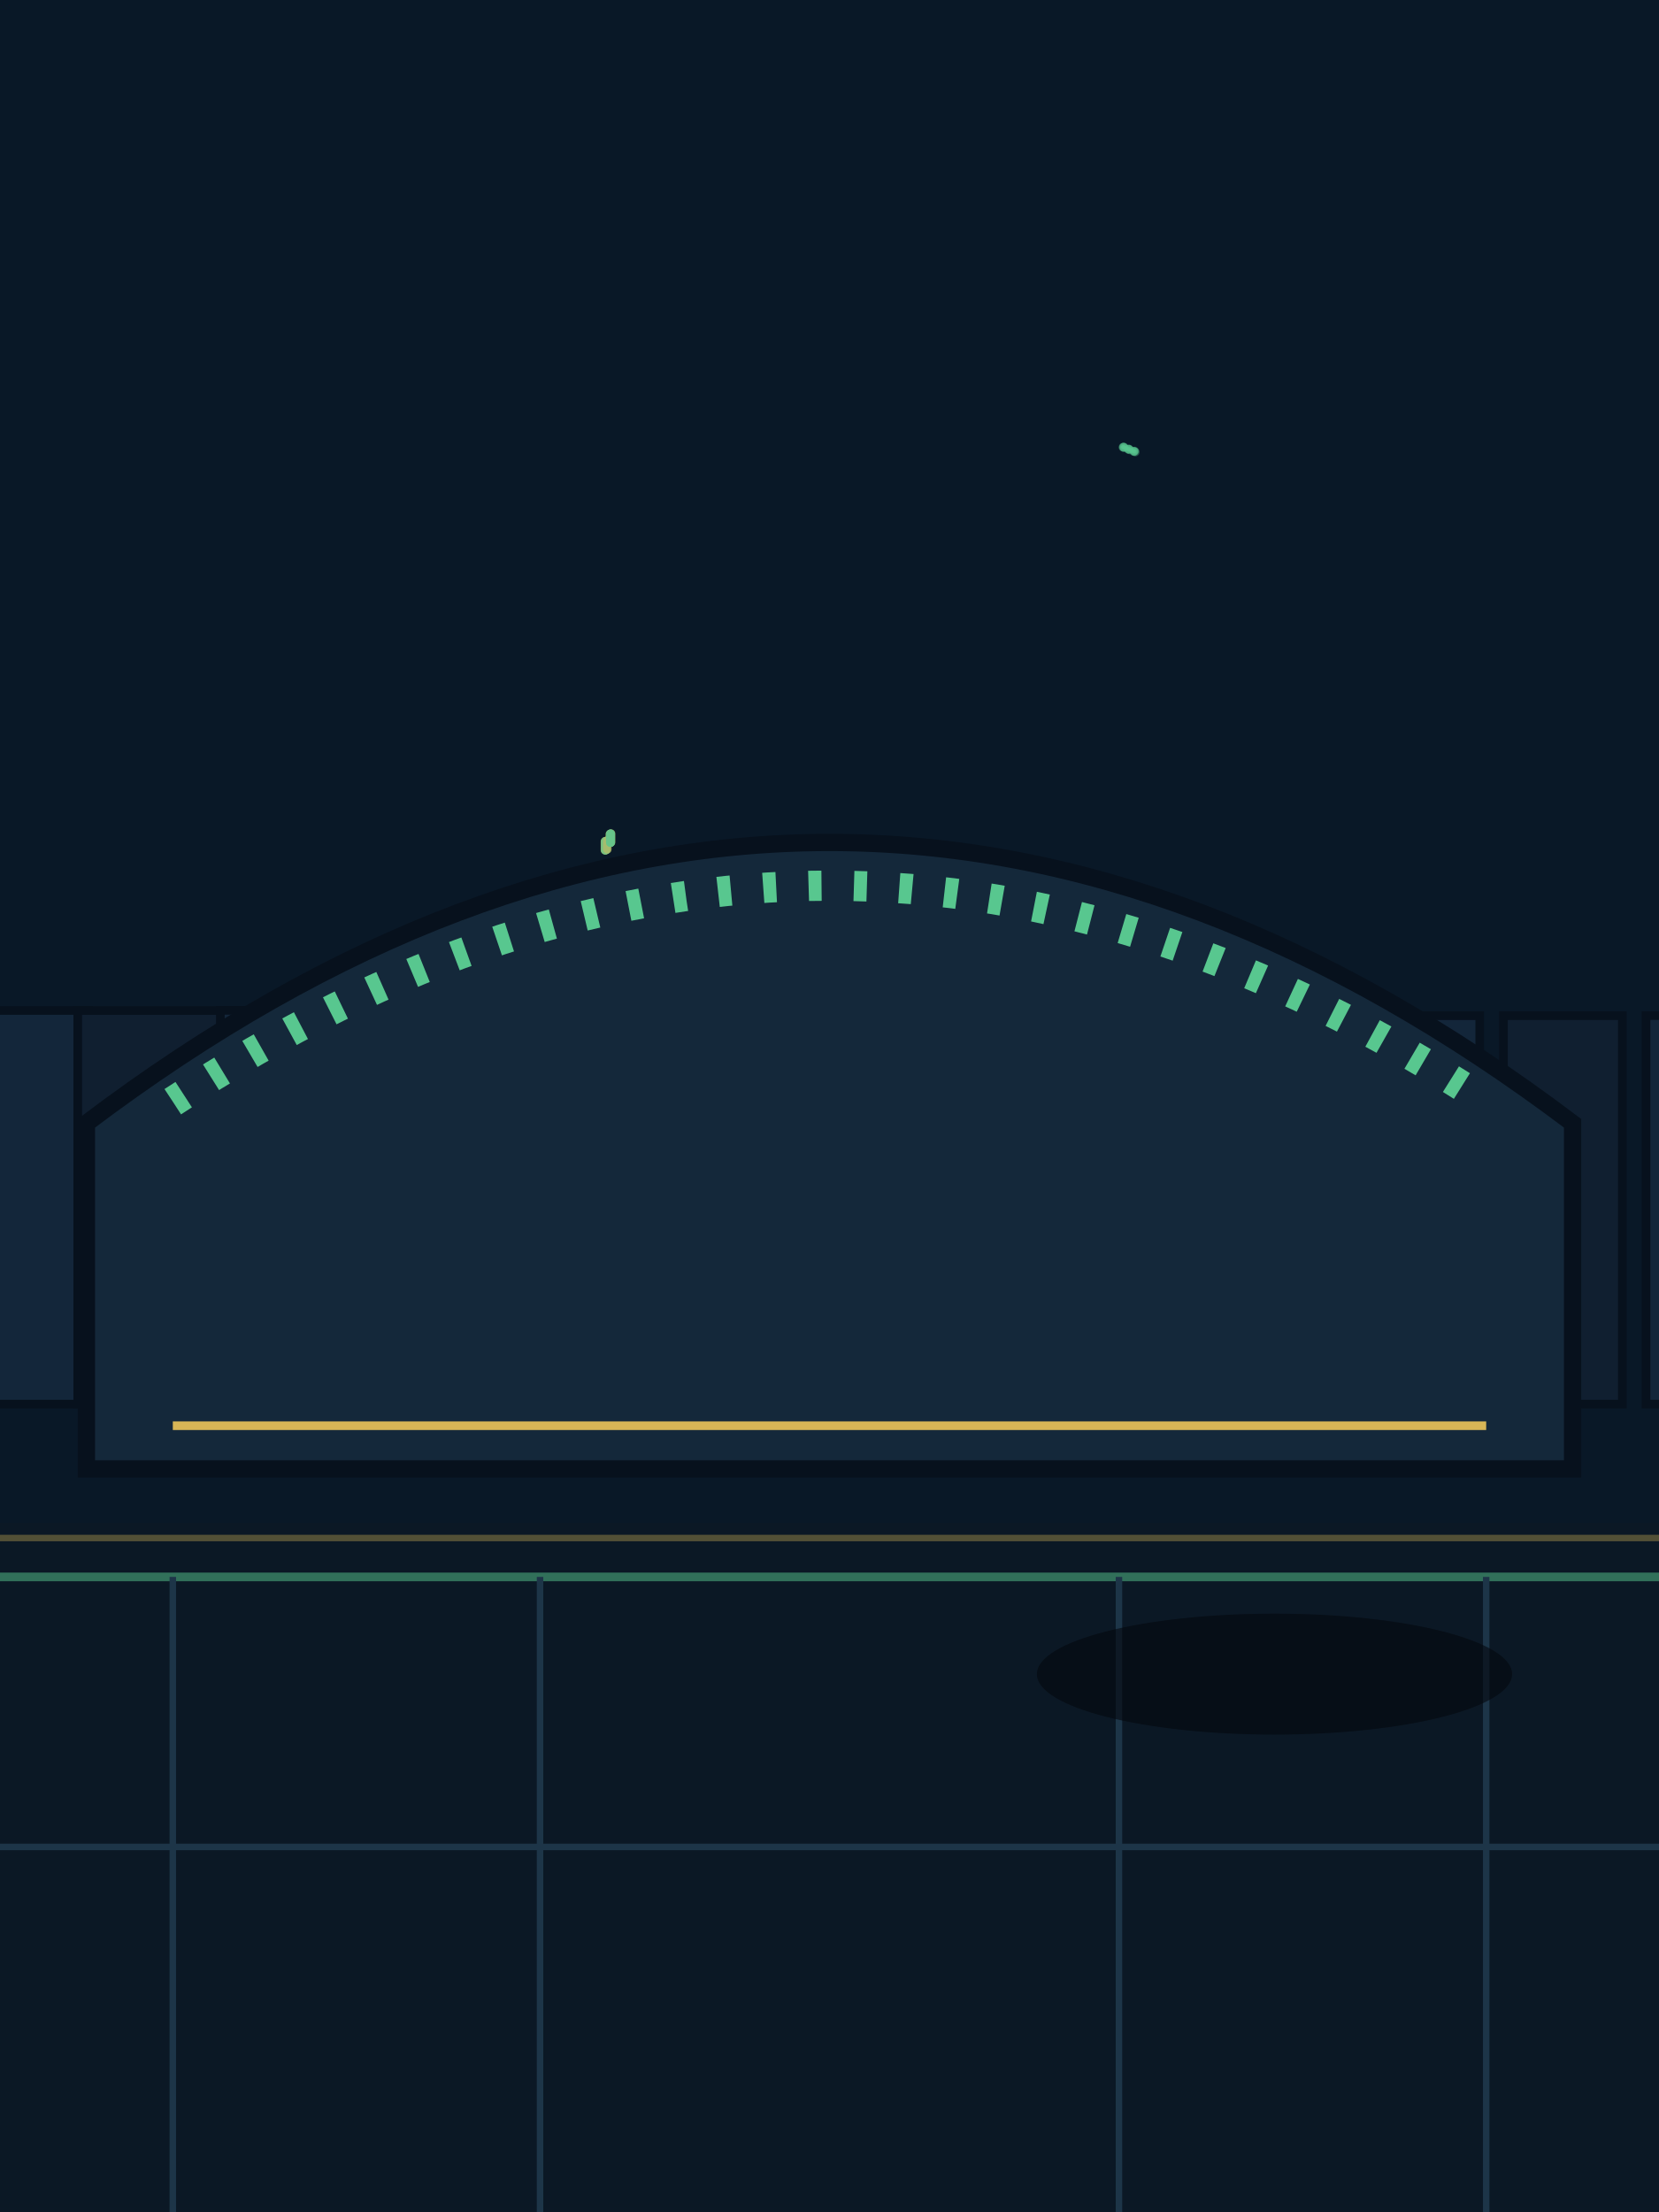
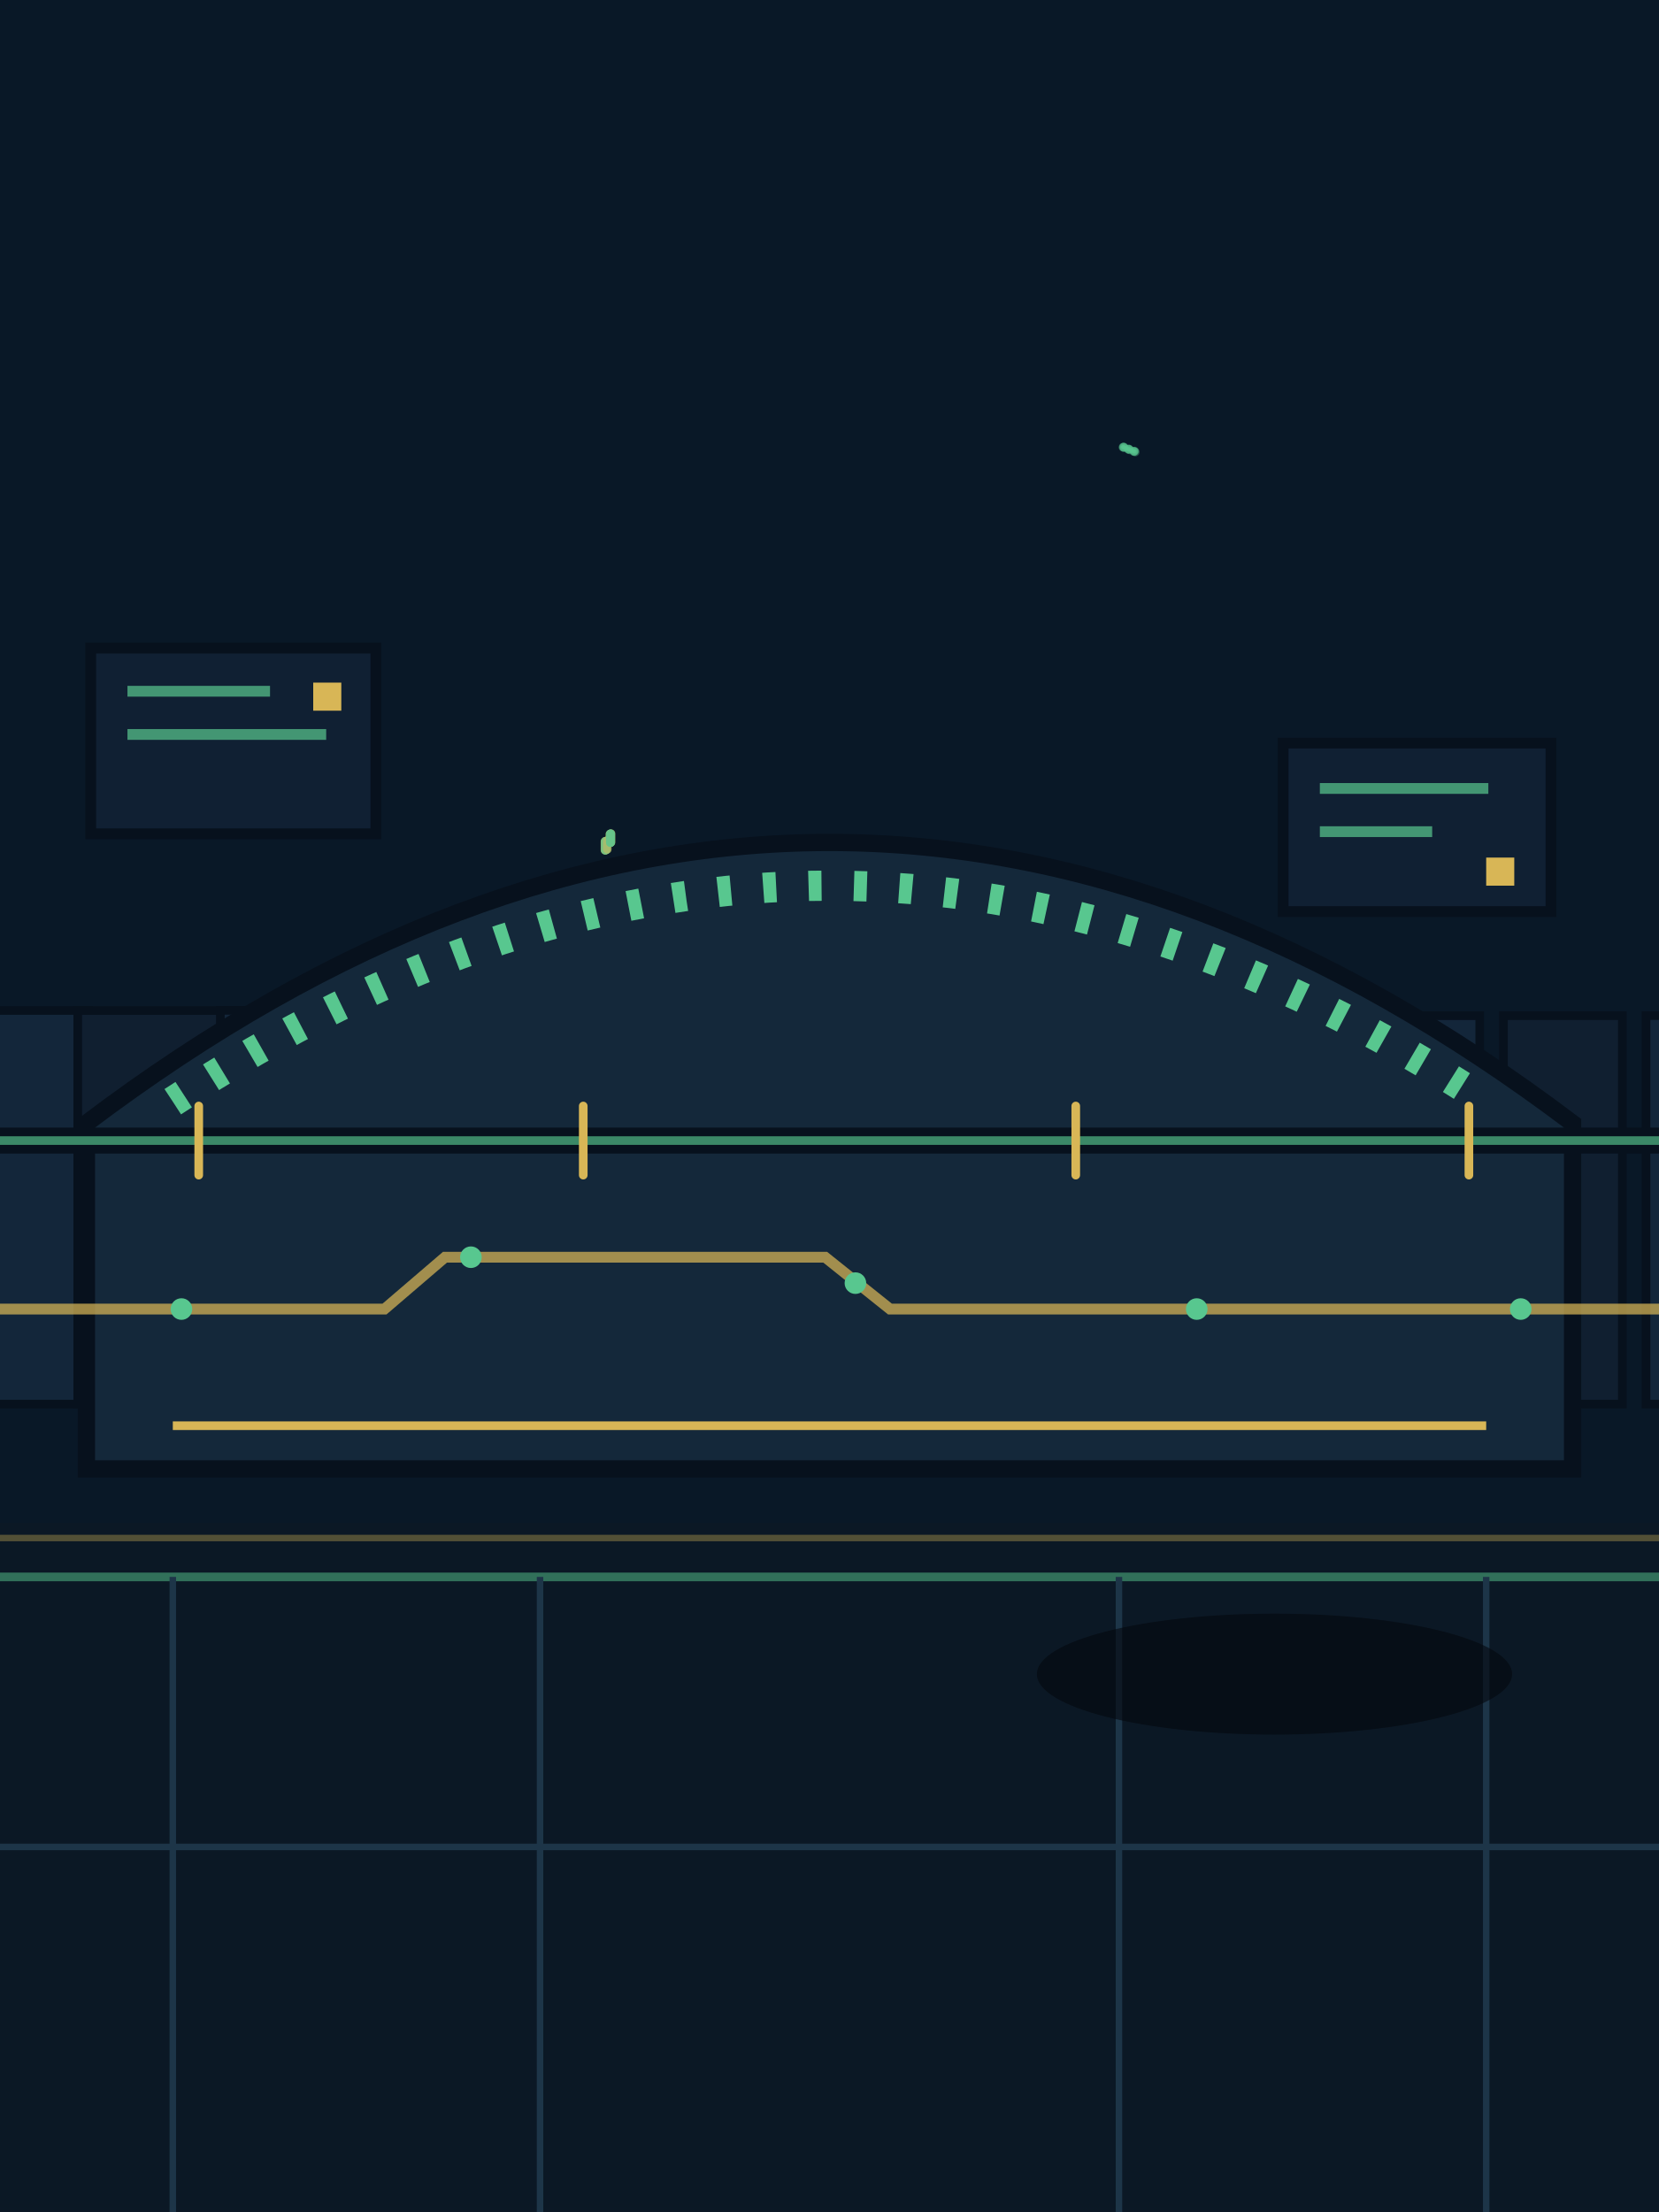
<svg xmlns="http://www.w3.org/2000/svg" width="768" height="1024" viewBox="0 0 768 1024">
  <rect width="768" height="1024" fill="#152d27" />
  <rect width="768" height="740" fill="#091827" />
  <circle cx="524.851" cy="208.98" r="1" fill="#58c78f" opacity=".35" />
  <circle cx="524.928" cy="209.01" r="2" fill="#58c78f" opacity=".35" />
  <circle cx="524.698" cy="208.92" r="1" fill="#58c78f" opacity=".35" />
  <circle cx="524.774" cy="208.95" r="2" fill="#58c78f" opacity=".35" />
  <circle cx="525.158" cy="208.86" r="1" fill="#58c78f" opacity=".35" />
  <circle cx="525.235" cy="208.89" r="2" fill="#58c78f" opacity=".35" />
  <circle cx="525.005" cy="208.8" r="1" fill="#58c78f" opacity=".35" />
  <circle cx="525.082" cy="208.83" r="2" fill="#58c78f" opacity=".35" />
  <circle cx="525.466" cy="209.22" r="1" fill="#58c78f" opacity=".35" />
  <circle cx="525.542" cy="209.25" r="2" fill="#58c78f" opacity=".35" />
  <circle cx="522.47" cy="208.05" r="1" fill="#58c78f" opacity=".35" />
  <circle cx="522.394" cy="208.02" r="2" fill="#58c78f" opacity=".35" />
  <circle cx="522.317" cy="207.99" r="1" fill="#58c78f" opacity=".35" />
  <circle cx="522.24" cy="207.96" r="2" fill="#58c78f" opacity=".35" />
  <circle cx="522.778" cy="207.93" r="1" fill="#58c78f" opacity=".35" />
  <circle cx="522.701" cy="207.9" r="2" fill="#58c78f" opacity=".35" />
  <circle cx="522.624" cy="207.87" r="1" fill="#58c78f" opacity=".35" />
  <circle cx="522.547" cy="207.84" r="2" fill="#58c78f" opacity=".35" />
  <circle cx="523.085" cy="208.29" r="1" fill="#58c78f" opacity=".35" />
  <circle cx="523.008" cy="208.26" r="2" fill="#58c78f" opacity=".35" />
  <circle cx="519.782" cy="207" r="1" fill="#58c78f" opacity=".35" />
  <circle cx="519.859" cy="207.03" r="2" fill="#58c78f" opacity=".35" />
  <circle cx="519.936" cy="207.06" r="1" fill="#58c78f" opacity=".35" />
  <circle cx="520.013" cy="207.09" r="2" fill="#58c78f" opacity=".35" />
  <circle cx="520.09" cy="206.88" r="1" fill="#58c78f" opacity=".35" />
  <circle cx="520.166" cy="206.91" r="2" fill="#58c78f" opacity=".35" />
  <circle cx="520.243" cy="206.94" r="1" fill="#58c78f" opacity=".35" />
  <circle cx="520.32" cy="206.97" r="2" fill="#58c78f" opacity=".35" />
  <circle cx="520.397" cy="207.24" r="1" fill="#58c78f" opacity=".35" />
  <circle cx="520.474" cy="207.27" r="2" fill="#58c78f" opacity=".35" />
  <path d="M-30 650V467.775L-30,467.775 41.041,467.775V650Z" fill="#13263a" stroke="#07111d" stroke-width="4" />
  <path d="M36 650V467.8L36,467.8 107.035,467.8V650Z" fill="#101f30" stroke="#07111d" stroke-width="4" />
  <path d="M102 650V467.725L102,467.725 173.029,467.725V650Z" fill="#13263a" stroke="#07111d" stroke-width="4" />
  <path d="M168 650V467.75L168,467.75 239.024,467.75V650Z" fill="#101f30" stroke="#07111d" stroke-width="4" />
  <path d="M234 650V467.675L234,467.675 305.062,467.675V650Z" fill="#13263a" stroke="#07111d" stroke-width="4" />
  <path d="M300 650V467.7L300,467.7 371.057,467.7V650Z" fill="#101f30" stroke="#07111d" stroke-width="4" />
  <path d="M366 650V467.625L366,467.625 437.052,467.625V650Z" fill="#13263a" stroke="#07111d" stroke-width="4" />
  <path d="M432 650V467.65L432,467.65 503.046,467.65V650Z" fill="#101f30" stroke="#07111d" stroke-width="4" />
  <path d="M498 650V467.575L498,467.575 569.084,467.575V650Z" fill="#13263a" stroke="#07111d" stroke-width="4" />
  <path d="M564 650V467.6L564,467.6 635.079,467.6V650Z" fill="#101f30" stroke="#07111d" stroke-width="4" />
  <path d="M630 650V470.2L630,470.2 685.019,470.2V650Z" fill="#13263a" stroke="#07111d" stroke-width="4" />
  <path d="M696 650V470.175L696,470.175 751.024,470.175V650Z" fill="#101f30" stroke="#07111d" stroke-width="4" />
  <path d="M762 650V470.15L762,470.15 817.008,470.15V650Z" fill="#13263a" stroke="#07111d" stroke-width="4" />
  <rect x="278.48" y="387.484" width="4" height="8" rx="2" fill="#d8b656" opacity=".55" />
  <rect x="278.552" y="387.448" width="4" height="8" rx="2" fill="#58c78f" opacity=".55" />
  <rect x="278.336" y="387.412" width="4" height="8" rx="2" fill="#58c78f" opacity=".55" />
  <rect x="278.408" y="387.376" width="4" height="8" rx="2" fill="#d8b656" opacity=".55" />
  <rect x="278.192" y="387.628" width="4" height="8" rx="2" fill="#58c78f" opacity=".55" />
  <rect x="278.264" y="387.592" width="4" height="8" rx="2" fill="#58c78f" opacity=".55" />
  <rect x="278.048" y="387.556" width="4" height="8" rx="2" fill="#d8b656" opacity=".55" />
  <rect x="278.12" y="387.52" width="4" height="8" rx="2" fill="#58c78f" opacity=".55" />
  <rect x="279.056" y="387.196" width="4" height="8" rx="2" fill="#58c78f" opacity=".55" />
  <rect x="279.128" y="387.16" width="4" height="8" rx="2" fill="#d8b656" opacity=".55" />
  <rect x="280.712" y="383.992" width="4" height="8" rx="2" fill="#58c78f" opacity=".55" />
  <rect x="280.64" y="384.028" width="4" height="8" rx="2" fill="#58c78f" opacity=".55" />
  <rect x="280.856" y="383.92" width="4" height="8" rx="2" fill="#d8b656" opacity=".55" />
  <rect x="280.784" y="383.956" width="4" height="8" rx="2" fill="#58c78f" opacity=".55" />
  <rect x="280.424" y="384.136" width="4" height="8" rx="2" fill="#58c78f" opacity=".55" />
  <rect x="280.352" y="384.172" width="4" height="8" rx="2" fill="#d8b656" opacity=".55" />
  <rect x="280.568" y="384.064" width="4" height="8" rx="2" fill="#58c78f" opacity=".55" />
  <rect x="280.496" y="384.1" width="4" height="8" rx="2" fill="#58c78f" opacity=".55" />
  <path d="M40 520Q384 260 728 520V680H40Z" fill="#14283a" stroke="#07111d" stroke-width="8" />
  <path d="M80 510Q384 310 688 510" fill="none" stroke="#58c78f" stroke-width="14" stroke-dasharray="6 15" />
  <path d="M80 660h608" stroke="#d8b656" stroke-width="4" />
+   <g id="apn-editorial-motifs">
+     <g id="billboard" fill="#102033" stroke="#07111d" stroke-width="5">
+       <path d="M42 300h132v86H42zM594 344h124v78H594z" />
+       <path d="M59 320h66M59 340h92M611 365h78M611 385h52" fill="none" stroke="#58c78f" stroke-width="5" opacity=".7" />
+       <path d="M145 316h13v13h-13zM688 397h13v13h-13z" fill="#d8b656" stroke="none" />
+     </g>
+     <g id="signal-rail" fill="none" stroke-linecap="round">
+       <path d="M0 528H768" stroke="#07111d" stroke-width="12" />
+       <path d="M0 528H768" stroke="#58c78f" stroke-width="4" opacity=".65" />
+       <path d="M92 512v32M270 512v32M498 512v32M680 512v32" stroke="#d8b656" stroke-width="4" />
+     </g>
+     <path id="patchline" d="M0 606h178l28-24h176l30 24h356" fill="none" stroke="#d8b656" stroke-width="5" opacity=".72" />
+     <g id="archive-lights" fill="#58c78f">
+       <circle cx="84" cy="606" r="5" />
+       <circle cx="218" cy="582" r="5" />
+       <circle cx="396" cy="594" r="5" />
+       <circle cx="554" cy="606" r="5" />
+       <circle cx="704" cy="606" r="5" />
+     </g>
+   </g>
  <path d="M0 705H768V1024H0Z" fill="#0b1825" />
  <path d="M0 730H768" stroke="#58c78f" stroke-width="4" opacity=".5" />
  <path d="M0 855H768M80 730V1024M250 730V1024M518 730V1024M688 730V1024" stroke="#1d3548" stroke-width="3" />
  <ellipse cx="590" cy="775" rx="110" ry="28" fill="#03070d" opacity=".6" />
  <path d="M0 712H768" stroke="#d8b656" stroke-width="3" opacity=".35" />
</svg>
